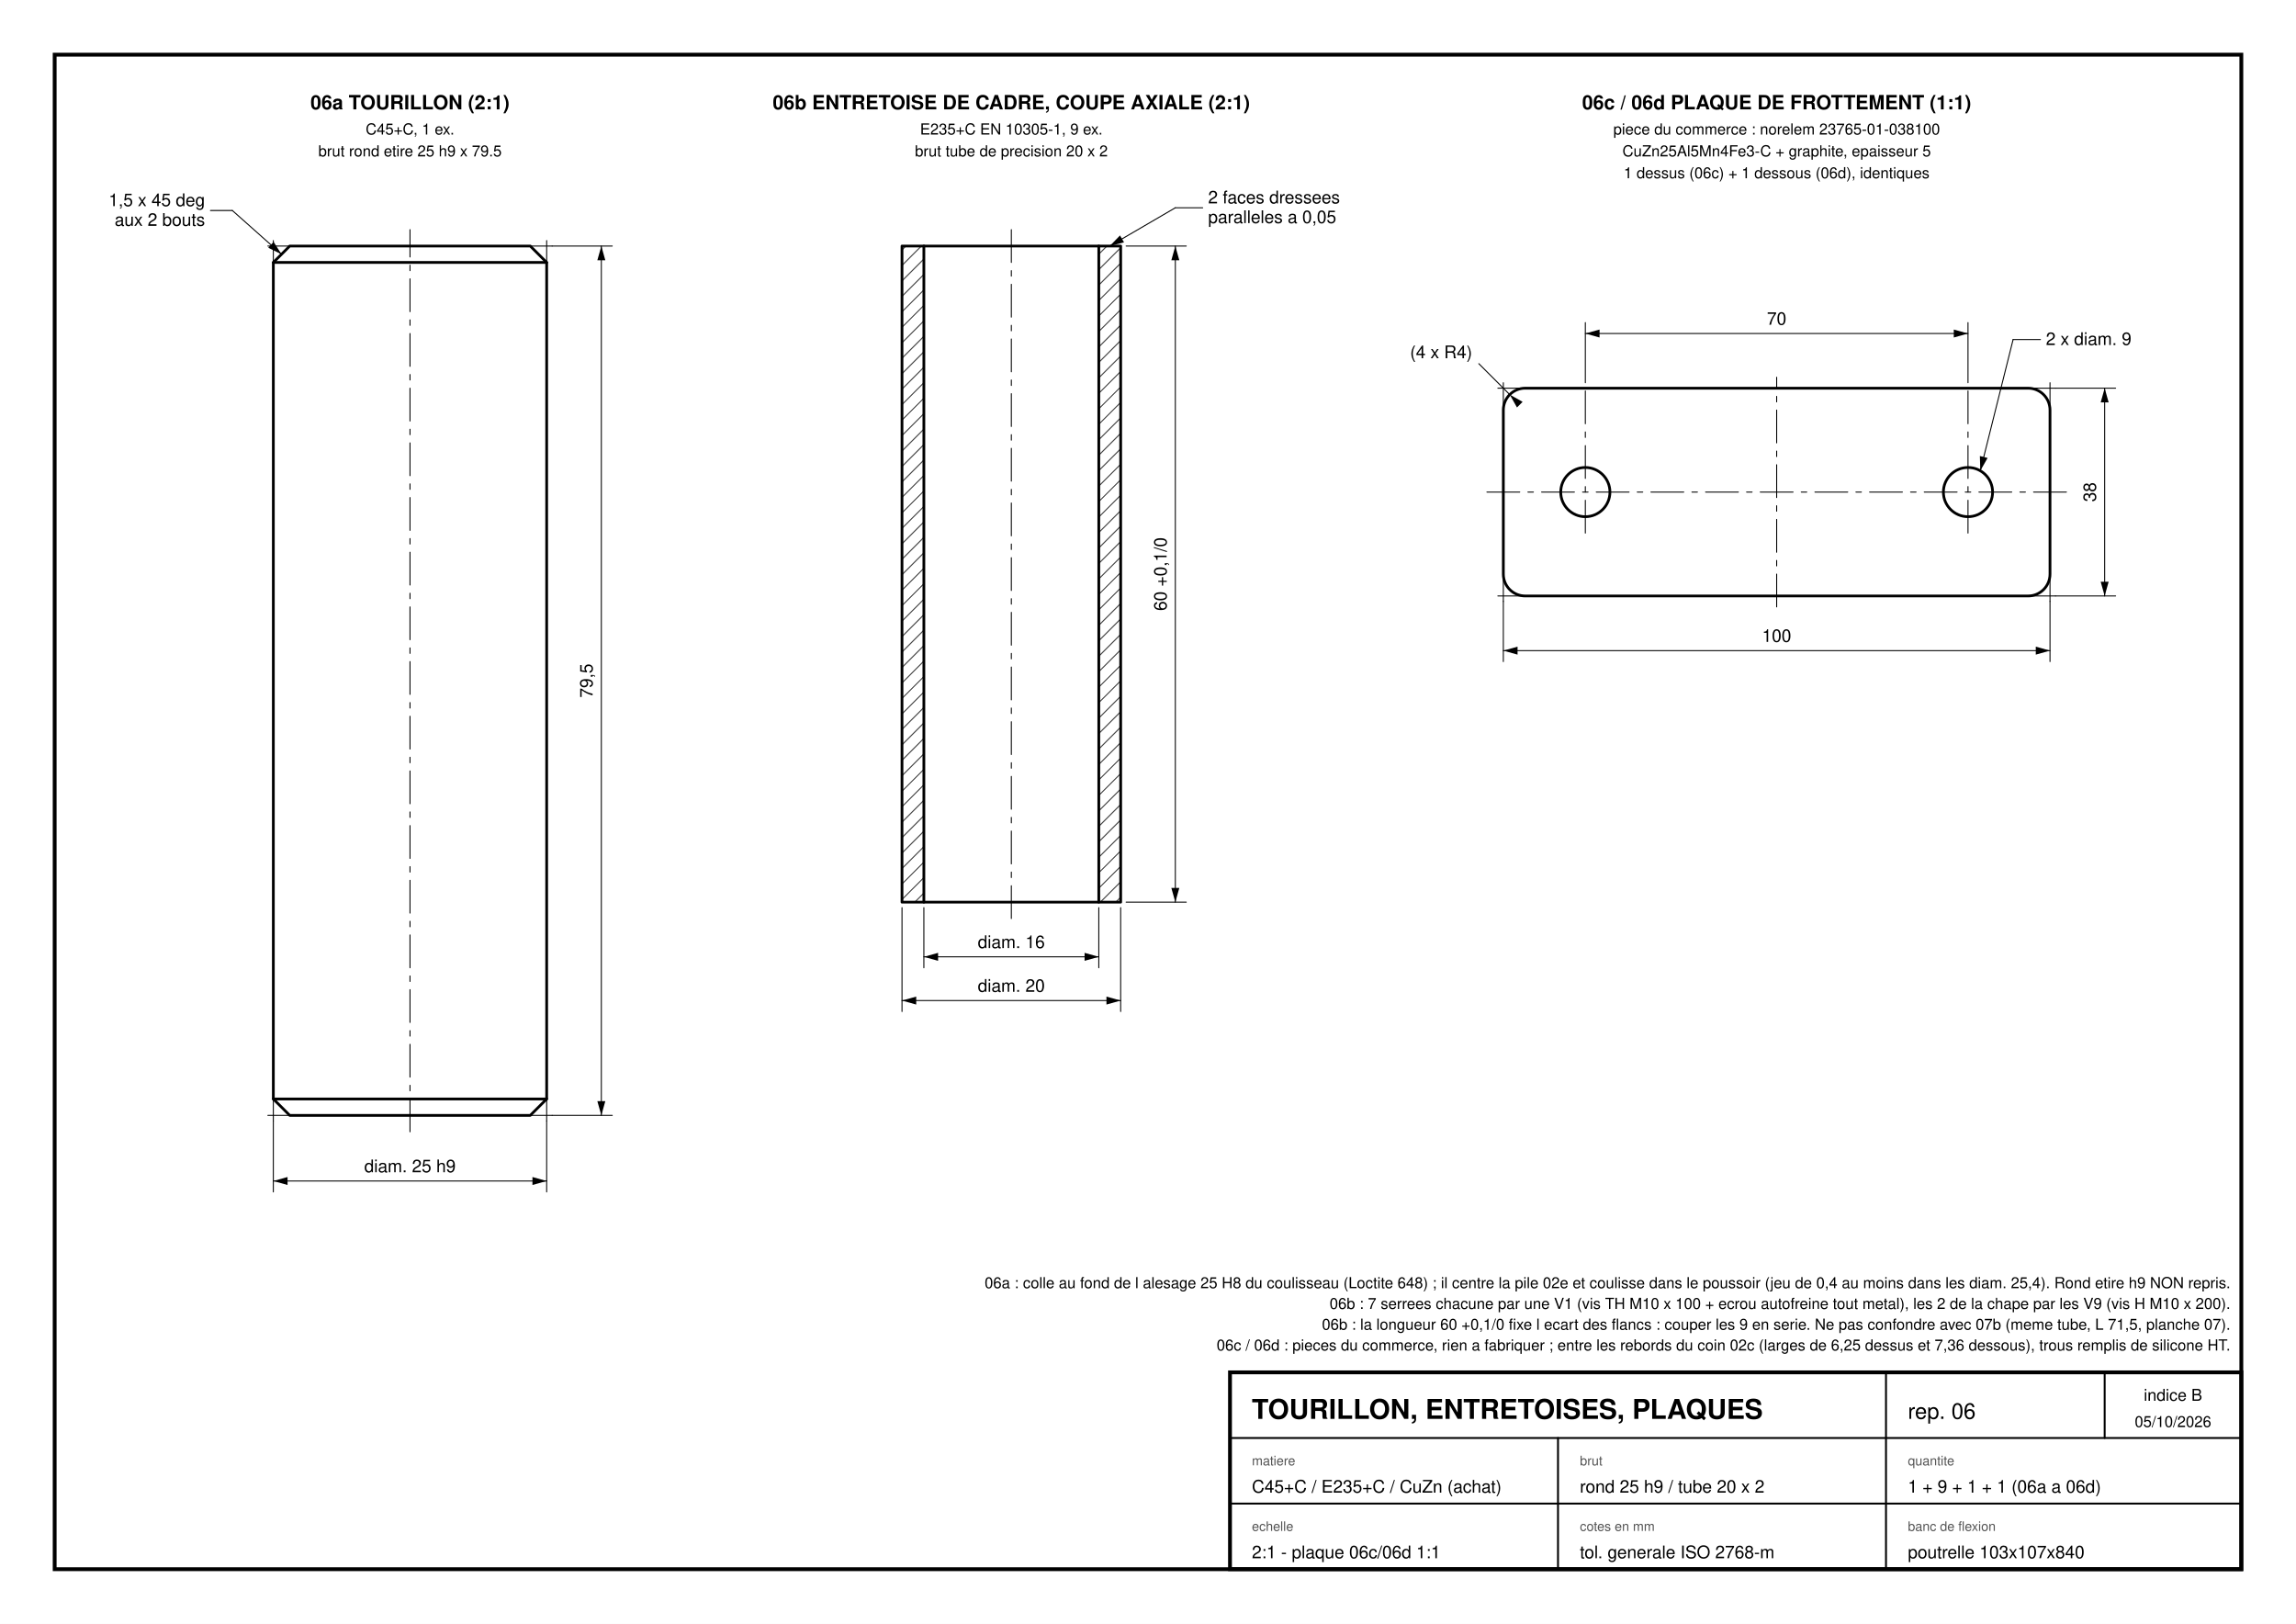
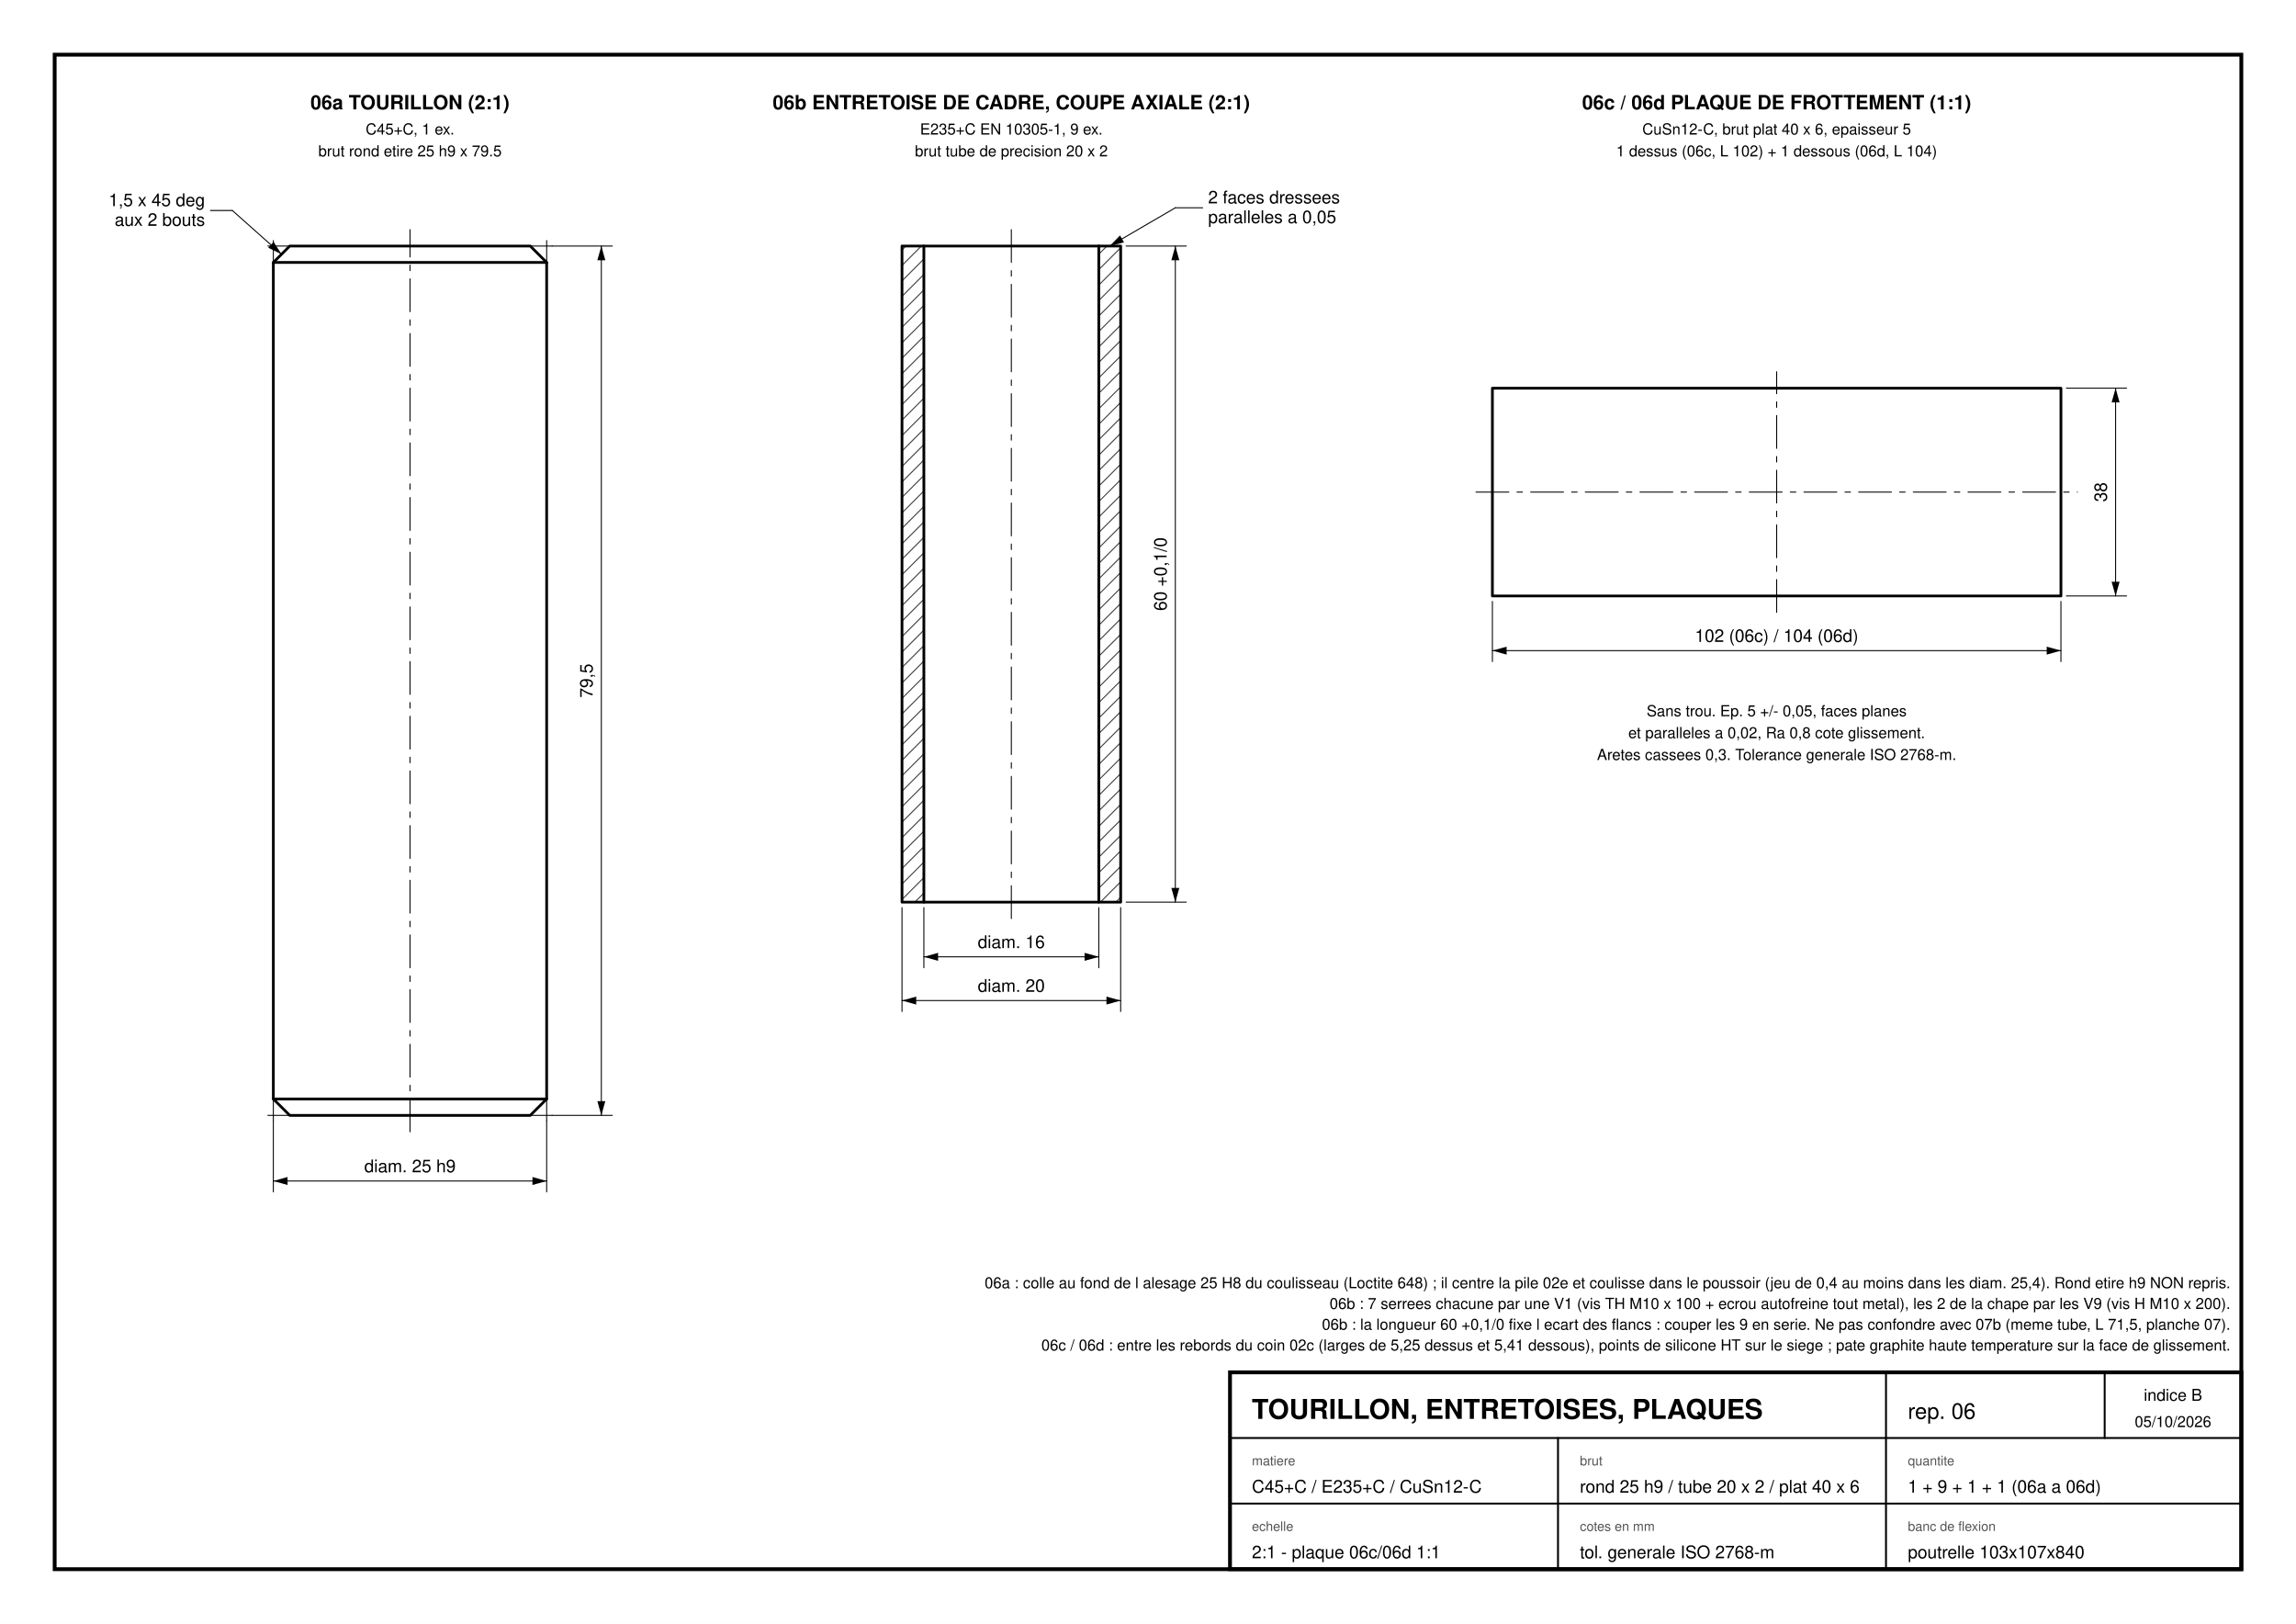
<svg xmlns="http://www.w3.org/2000/svg" width="420mm" height="297mm" viewBox="0 0 420 297">
  <rect width="420" height="297" fill="#fff" />
  <rect x="10.000" y="10.000" width="400.000" height="277.000" fill="none" stroke="#000" stroke-width="0.700" />
  <rect x="225.000" y="251.000" width="185.000" height="36.000" fill="none" stroke="#000" stroke-width="0.700" />
  <line x1="225.000" y1="263.000" x2="410.000" y2="263.000" stroke="#000" stroke-width="0.350" stroke-linecap="round" />
  <line x1="225.000" y1="275.000" x2="410.000" y2="275.000" stroke="#000" stroke-width="0.350" stroke-linecap="round" />
  <line x1="345.000" y1="251.000" x2="345.000" y2="263.000" stroke="#000" stroke-width="0.350" stroke-linecap="round" />
  <line x1="285.000" y1="263.000" x2="285.000" y2="287.000" stroke="#000" stroke-width="0.350" stroke-linecap="round" />
  <line x1="345.000" y1="263.000" x2="345.000" y2="287.000" stroke="#000" stroke-width="0.350" stroke-linecap="round" />
  <text x="229.000" y="259.500" font-family="Helvetica,Arial,sans-serif" font-size="5.00" fill="#000" text-anchor="start" font-weight="bold">TOURILLON, ENTRETOISES, PLAQUES</text>
  <line x1="385.000" y1="251.000" x2="385.000" y2="263.000" stroke="#000" stroke-width="0.350" stroke-linecap="round" />
  <text x="397.500" y="256.200" font-family="Helvetica,Arial,sans-serif" font-size="3.00" fill="#000" text-anchor="middle" font-weight="normal">indice B</text>
  <text x="397.500" y="261.000" font-family="Helvetica,Arial,sans-serif" font-size="2.80" fill="#000" text-anchor="middle" font-weight="normal">05/10/2026</text>
  <text x="349.000" y="259.500" font-family="Helvetica,Arial,sans-serif" font-size="4.00" fill="#000" text-anchor="start" font-weight="normal">rep. 06</text>
  <text x="229.000" y="268.000" font-family="Helvetica,Arial,sans-serif" font-size="2.40" fill="#555" text-anchor="start" font-weight="normal">matiere</text>
-   <text x="229.000" y="273.000" font-family="Helvetica,Arial,sans-serif" font-size="3.20" fill="#000" text-anchor="start" font-weight="normal">C45+C / E235+C / CuZn (achat)</text>
+   <text x="229.000" y="273.000" font-family="Helvetica,Arial,sans-serif" font-size="3.20" fill="#000" text-anchor="start" font-weight="normal">C45+C / E235+C / CuSn12-C</text>
  <text x="289.000" y="268.000" font-family="Helvetica,Arial,sans-serif" font-size="2.40" fill="#555" text-anchor="start" font-weight="normal">brut</text>
-   <text x="289.000" y="273.000" font-family="Helvetica,Arial,sans-serif" font-size="3.20" fill="#000" text-anchor="start" font-weight="normal">rond 25 h9 / tube 20 x 2</text>
+   <text x="289.000" y="273.000" font-family="Helvetica,Arial,sans-serif" font-size="3.20" fill="#000" text-anchor="start" font-weight="normal">rond 25 h9 / tube 20 x 2 / plat 40 x 6</text>
  <text x="349.000" y="268.000" font-family="Helvetica,Arial,sans-serif" font-size="2.40" fill="#555" text-anchor="start" font-weight="normal">quantite</text>
  <text x="349.000" y="273.000" font-family="Helvetica,Arial,sans-serif" font-size="3.20" fill="#000" text-anchor="start" font-weight="normal">1 + 9 + 1 + 1 (06a a 06d)</text>
  <text x="229.000" y="280.000" font-family="Helvetica,Arial,sans-serif" font-size="2.40" fill="#555" text-anchor="start" font-weight="normal">echelle</text>
  <text x="229.000" y="285.000" font-family="Helvetica,Arial,sans-serif" font-size="3.20" fill="#000" text-anchor="start" font-weight="normal">2:1 - plaque 06c/06d 1:1</text>
  <text x="289.000" y="280.000" font-family="Helvetica,Arial,sans-serif" font-size="2.40" fill="#555" text-anchor="start" font-weight="normal">cotes en mm</text>
  <text x="289.000" y="285.000" font-family="Helvetica,Arial,sans-serif" font-size="3.20" fill="#000" text-anchor="start" font-weight="normal">tol. generale ISO 2768-m</text>
  <text x="349.000" y="280.000" font-family="Helvetica,Arial,sans-serif" font-size="2.40" fill="#555" text-anchor="start" font-weight="normal">banc de flexion</text>
  <text x="349.000" y="285.000" font-family="Helvetica,Arial,sans-serif" font-size="3.20" fill="#000" text-anchor="start" font-weight="normal">poutrelle 103x107x840</text>
-   <text x="408.000" y="247.000" font-family="Helvetica,Arial,sans-serif" font-size="2.80" fill="#000" text-anchor="end" font-weight="normal">06c / 06d : pieces du commerce, rien a fabriquer ; entre les rebords du coin 02c (larges de 6,25 dessus et 7,36 dessous), trous remplis de silicone HT.</text>
+   <text x="408.000" y="247.000" font-family="Helvetica,Arial,sans-serif" font-size="2.80" fill="#000" text-anchor="end" font-weight="normal">06c / 06d : entre les rebords du coin 02c (larges de 5,25 dessus et 5,41 dessous), points de silicone HT sur le siege ; pate graphite haute temperature sur la face de glissement.</text>
  <text x="408.000" y="243.200" font-family="Helvetica,Arial,sans-serif" font-size="2.80" fill="#000" text-anchor="end" font-weight="normal">06b : la longueur 60 +0,1/0 fixe l ecart des flancs : couper les 9 en serie. Ne pas confondre avec 07b (meme tube, L 71,5, planche 07).</text>
  <text x="408.000" y="239.400" font-family="Helvetica,Arial,sans-serif" font-size="2.80" fill="#000" text-anchor="end" font-weight="normal">06b : 7 serrees chacune par une V1 (vis TH M10 x 100 + ecrou autofreine tout metal), les 2 de la chape par les V9 (vis H M10 x 200).</text>
  <text x="408.000" y="235.600" font-family="Helvetica,Arial,sans-serif" font-size="2.80" fill="#000" text-anchor="end" font-weight="normal">06a : colle au fond de l alesage 25 H8 du coulisseau (Loctite 648) ; il centre la pile 02e et coulisse dans le poussoir (jeu de 0,4 au moins dans les diam. 25,4). Rond etire h9 NON repris.</text>
  <text x="75.000" y="20.000" font-family="Helvetica,Arial,sans-serif" font-size="3.60" fill="#000" text-anchor="middle" font-weight="bold">06a  TOURILLON  (2:1)</text>
  <text x="75.000" y="24.600" font-family="Helvetica,Arial,sans-serif" font-size="2.80" fill="#000" text-anchor="middle" font-weight="normal">C45+C, 1 ex.</text>
  <text x="75.000" y="28.600" font-family="Helvetica,Arial,sans-serif" font-size="2.80" fill="#000" text-anchor="middle" font-weight="normal">brut rond etire 25 h9 x 79.5</text>
  <path d="M 53.000 204.000 L 97.000 204.000 L 100.000 201.000 L 100.000 48.000 L 97.000 45.000 L 53.000 45.000 L 50.000 48.000 L 50.000 201.000 L 53.000 204.000 Z" fill="none" stroke="#000" stroke-width="0.500" stroke-linecap="round" stroke-linejoin="round" />
  <line x1="50.000" y1="201.000" x2="100.000" y2="201.000" stroke="#000" stroke-width="0.500" stroke-linecap="round" />
  <line x1="50.000" y1="48.000" x2="100.000" y2="48.000" stroke="#000" stroke-width="0.500" stroke-linecap="round" />
  <line x1="75.000" y1="207.000" x2="75.000" y2="42.000" stroke="#000" stroke-width="0.180" stroke-linecap="round" stroke-dasharray="6 1.5 1 1.5" />
  <line x1="50.000" y1="201.000" x2="50.000" y2="205.000" stroke="#000" stroke-width="0.180" stroke-linecap="round" />
  <line x1="53.000" y1="204.000" x2="49.000" y2="204.000" stroke="#000" stroke-width="0.180" stroke-linecap="round" />
  <line x1="50.000" y1="48.000" x2="50.000" y2="44.000" stroke="#000" stroke-width="0.180" stroke-linecap="round" />
  <line x1="53.000" y1="45.000" x2="49.000" y2="45.000" stroke="#000" stroke-width="0.180" stroke-linecap="round" />
  <line x1="100.000" y1="201.000" x2="100.000" y2="205.000" stroke="#000" stroke-width="0.180" stroke-linecap="round" />
  <line x1="97.000" y1="204.000" x2="101.000" y2="204.000" stroke="#000" stroke-width="0.180" stroke-linecap="round" />
  <line x1="100.000" y1="48.000" x2="100.000" y2="44.000" stroke="#000" stroke-width="0.180" stroke-linecap="round" />
  <line x1="97.000" y1="45.000" x2="101.000" y2="45.000" stroke="#000" stroke-width="0.180" stroke-linecap="round" />
  <line x1="101.000" y1="204.000" x2="112.000" y2="204.000" stroke="#000" stroke-width="0.180" stroke-linecap="round" />
  <line x1="101.000" y1="45.000" x2="112.000" y2="45.000" stroke="#000" stroke-width="0.180" stroke-linecap="round" />
  <line x1="110.000" y1="204.000" x2="110.000" y2="45.000" stroke="#000" stroke-width="0.180" stroke-linecap="round" />
  <path d="M 110.000 204.000 L 110.728 201.400 L 109.272 201.400 Z" fill="#000" />
  <path d="M 110.000 45.000 L 109.272 47.600 L 110.728 47.600 Z" fill="#000" />
  <text x="108.400" y="124.500" font-family="Helvetica,Arial,sans-serif" font-size="3.20" fill="#000" text-anchor="middle" font-weight="normal" transform="rotate(-90.00 108.400 124.500)">79,5</text>
  <line x1="50.000" y1="205.000" x2="50.000" y2="218.000" stroke="#000" stroke-width="0.180" stroke-linecap="round" />
  <line x1="100.000" y1="205.000" x2="100.000" y2="218.000" stroke="#000" stroke-width="0.180" stroke-linecap="round" />
  <line x1="50.000" y1="216.000" x2="100.000" y2="216.000" stroke="#000" stroke-width="0.180" stroke-linecap="round" />
  <path d="M 50.000 216.000 L 52.600 216.728 L 52.600 215.272 Z" fill="#000" />
  <path d="M 100.000 216.000 L 97.400 215.272 L 97.400 216.728 Z" fill="#000" />
  <text x="75.000" y="214.400" font-family="Helvetica,Arial,sans-serif" font-size="3.20" fill="#000" text-anchor="middle" font-weight="normal">diam. 25 h9</text>
  <line x1="51.500" y1="46.500" x2="42.500" y2="38.500" stroke="#000" stroke-width="0.180" stroke-linecap="round" />
  <path d="M 51.500 46.500 L 50.040 44.229 L 49.073 45.317 Z" fill="#000" />
  <line x1="42.500" y1="38.500" x2="38.500" y2="38.500" stroke="#000" stroke-width="0.180" stroke-linecap="round" />
  <text x="37.500" y="37.700" font-family="Helvetica,Arial,sans-serif" font-size="3.20" fill="#000" text-anchor="end" font-weight="normal">1,5 x 45 deg</text>
  <text x="37.500" y="41.300" font-family="Helvetica,Arial,sans-serif" font-size="3.20" fill="#000" text-anchor="end" font-weight="normal">aux 2 bouts</text>
  <text x="185.000" y="20.000" font-family="Helvetica,Arial,sans-serif" font-size="3.60" fill="#000" text-anchor="middle" font-weight="bold">06b  ENTRETOISE DE CADRE, COUPE AXIALE  (2:1)</text>
  <text x="185.000" y="24.600" font-family="Helvetica,Arial,sans-serif" font-size="2.80" fill="#000" text-anchor="middle" font-weight="normal">E235+C EN 10305-1, 9 ex.</text>
  <text x="185.000" y="28.600" font-family="Helvetica,Arial,sans-serif" font-size="2.80" fill="#000" text-anchor="middle" font-weight="normal">brut tube de precision 20 x 2</text>
  <defs>
    <pattern id="p06_h" patternUnits="userSpaceOnUse" width="2.000" height="2.000" patternTransform="rotate(45.00)">
      <line x1="1.000" y1="0" x2="1.000" y2="2.000" stroke="#000" stroke-width="0.130" />
    </pattern>
  </defs>
  <path d="M 169.000 165.000 L 165.000 165.000 L 165.000 45.000 L 169.000 45.000 L 169.000 165.000 Z" fill="#fff" fill-rule="evenodd" stroke="none" />
  <path d="M 169.000 165.000 L 165.000 165.000 L 165.000 45.000 L 169.000 45.000 L 169.000 165.000 Z" fill="url(#p06_h)" fill-rule="evenodd" stroke="none" />
  <path d="M 169.000 165.000 L 165.000 165.000 L 165.000 45.000 L 169.000 45.000 L 169.000 165.000 Z" fill="none" stroke="#000" stroke-width="0.500" stroke-linecap="round" stroke-linejoin="round" />
  <path d="M 201.000 165.000 L 205.000 165.000 L 205.000 45.000 L 201.000 45.000 L 201.000 165.000 Z" fill="#fff" fill-rule="evenodd" stroke="none" />
  <path d="M 201.000 165.000 L 205.000 165.000 L 205.000 45.000 L 201.000 45.000 L 201.000 165.000 Z" fill="url(#p06_h)" fill-rule="evenodd" stroke="none" />
  <path d="M 201.000 165.000 L 205.000 165.000 L 205.000 45.000 L 201.000 45.000 L 201.000 165.000 Z" fill="none" stroke="#000" stroke-width="0.500" stroke-linecap="round" stroke-linejoin="round" />
  <line x1="169.000" y1="165.000" x2="201.000" y2="165.000" stroke="#000" stroke-width="0.500" stroke-linecap="round" />
  <line x1="169.000" y1="45.000" x2="201.000" y2="45.000" stroke="#000" stroke-width="0.500" stroke-linecap="round" />
  <line x1="185.000" y1="168.000" x2="185.000" y2="42.000" stroke="#000" stroke-width="0.180" stroke-linecap="round" stroke-dasharray="6 1.5 1 1.5" />
  <line x1="206.000" y1="165.000" x2="217.000" y2="165.000" stroke="#000" stroke-width="0.180" stroke-linecap="round" />
  <line x1="206.000" y1="45.000" x2="217.000" y2="45.000" stroke="#000" stroke-width="0.180" stroke-linecap="round" />
  <line x1="215.000" y1="165.000" x2="215.000" y2="45.000" stroke="#000" stroke-width="0.180" stroke-linecap="round" />
  <path d="M 215.000 165.000 L 215.728 162.400 L 214.272 162.400 Z" fill="#000" />
  <path d="M 215.000 45.000 L 214.272 47.600 L 215.728 47.600 Z" fill="#000" />
  <text x="213.400" y="105.000" font-family="Helvetica,Arial,sans-serif" font-size="3.20" fill="#000" text-anchor="middle" font-weight="normal" transform="rotate(-90.00 213.400 105.000)">60 +0,1/0</text>
  <line x1="169.000" y1="166.000" x2="169.000" y2="177.000" stroke="#000" stroke-width="0.180" stroke-linecap="round" />
  <line x1="201.000" y1="166.000" x2="201.000" y2="177.000" stroke="#000" stroke-width="0.180" stroke-linecap="round" />
  <line x1="169.000" y1="175.000" x2="201.000" y2="175.000" stroke="#000" stroke-width="0.180" stroke-linecap="round" />
  <path d="M 169.000 175.000 L 171.600 175.728 L 171.600 174.272 Z" fill="#000" />
  <path d="M 201.000 175.000 L 198.400 174.272 L 198.400 175.728 Z" fill="#000" />
  <text x="185.000" y="173.400" font-family="Helvetica,Arial,sans-serif" font-size="3.20" fill="#000" text-anchor="middle" font-weight="normal">diam. 16</text>
  <line x1="165.000" y1="166.000" x2="165.000" y2="185.000" stroke="#000" stroke-width="0.180" stroke-linecap="round" />
  <line x1="205.000" y1="166.000" x2="205.000" y2="185.000" stroke="#000" stroke-width="0.180" stroke-linecap="round" />
  <line x1="165.000" y1="183.000" x2="205.000" y2="183.000" stroke="#000" stroke-width="0.180" stroke-linecap="round" />
  <path d="M 165.000 183.000 L 167.600 183.728 L 167.600 182.272 Z" fill="#000" />
  <path d="M 205.000 183.000 L 202.400 182.272 L 202.400 183.728 Z" fill="#000" />
  <text x="185.000" y="181.400" font-family="Helvetica,Arial,sans-serif" font-size="3.20" fill="#000" text-anchor="middle" font-weight="normal">diam. 20</text>
  <line x1="203.000" y1="45.000" x2="215.000" y2="38.000" stroke="#000" stroke-width="0.180" stroke-linecap="round" />
  <path d="M 203.000 45.000 L 205.613 44.319 L 204.879 43.061 Z" fill="#000" />
  <line x1="215.000" y1="38.000" x2="220.000" y2="38.000" stroke="#000" stroke-width="0.180" stroke-linecap="round" />
  <text x="221.000" y="37.200" font-family="Helvetica,Arial,sans-serif" font-size="3.20" fill="#000" text-anchor="start" font-weight="normal">2 faces dressees</text>
  <text x="221.000" y="40.800" font-family="Helvetica,Arial,sans-serif" font-size="3.20" fill="#000" text-anchor="start" font-weight="normal">paralleles a 0,05</text>
  <text x="325.000" y="20.000" font-family="Helvetica,Arial,sans-serif" font-size="3.60" fill="#000" text-anchor="middle" font-weight="bold">06c / 06d  PLAQUE DE FROTTEMENT  (1:1)</text>
-   <text x="325.000" y="24.600" font-family="Helvetica,Arial,sans-serif" font-size="2.80" fill="#000" text-anchor="middle" font-weight="normal">piece du commerce : norelem 23765-01-038100</text>
-   <text x="325.000" y="28.600" font-family="Helvetica,Arial,sans-serif" font-size="2.80" fill="#000" text-anchor="middle" font-weight="normal">CuZn25Al5Mn4Fe3-C + graphite, epaisseur 5</text>
-   <text x="325.000" y="32.600" font-family="Helvetica,Arial,sans-serif" font-size="2.80" fill="#000" text-anchor="middle" font-weight="normal">1 dessus (06c) + 1 dessous (06d), identiques</text>
-   <path d="M 371.000 109.000 L 279.000 109.000 A 4.000 4.000 0 0 1 275.000 105.000 L 275.000 75.000 A 4.000 4.000 0 0 1 279.000 71.000 L 371.000 71.000 A 4.000 4.000 0 0 1 375.000 75.000 L 375.000 105.000 A 4.000 4.000 0 0 1 371.000 109.000 Z" fill="none" stroke="#000" stroke-width="0.500" stroke-linecap="round" stroke-linejoin="round" />
-   <path d="M 290.000 85.500 A 4.500 4.500 0 0 1 290.000 94.500 A 4.500 4.500 0 0 1 290.000 85.500 Z" fill="none" stroke="#000" stroke-width="0.500" stroke-linecap="round" stroke-linejoin="round" />
-   <path d="M 360.000 85.500 A 4.500 4.500 0 0 1 360.000 94.500 A 4.500 4.500 0 0 1 360.000 85.500 Z" fill="none" stroke="#000" stroke-width="0.500" stroke-linecap="round" stroke-linejoin="round" />
-   <line x1="272.000" y1="90.000" x2="378.000" y2="90.000" stroke="#000" stroke-width="0.180" stroke-linecap="round" stroke-dasharray="6 1.5 1 1.5" />
-   <line x1="325.000" y1="111.000" x2="325.000" y2="69.000" stroke="#000" stroke-width="0.180" stroke-linecap="round" stroke-dasharray="6 1.5 1 1.5" />
-   <line x1="290.000" y1="97.500" x2="290.000" y2="71.000" stroke="#000" stroke-width="0.180" stroke-linecap="round" stroke-dasharray="6 1.5 1 1.5" />
-   <line x1="360.000" y1="97.500" x2="360.000" y2="71.000" stroke="#000" stroke-width="0.180" stroke-linecap="round" stroke-dasharray="6 1.5 1 1.5" />
-   <line x1="290.000" y1="70.000" x2="290.000" y2="59.000" stroke="#000" stroke-width="0.180" stroke-linecap="round" />
-   <line x1="360.000" y1="70.000" x2="360.000" y2="59.000" stroke="#000" stroke-width="0.180" stroke-linecap="round" />
-   <line x1="290.000" y1="61.000" x2="360.000" y2="61.000" stroke="#000" stroke-width="0.180" stroke-linecap="round" />
-   <path d="M 290.000 61.000 L 292.600 61.728 L 292.600 60.272 Z" fill="#000" />
-   <path d="M 360.000 61.000 L 357.400 60.272 L 357.400 61.728 Z" fill="#000" />
-   <text x="325.000" y="59.400" font-family="Helvetica,Arial,sans-serif" font-size="3.20" fill="#000" text-anchor="middle" font-weight="normal">70</text>
-   <line x1="275.000" y1="105.000" x2="275.000" y2="110.000" stroke="#000" stroke-width="0.180" stroke-linecap="round" />
-   <line x1="279.000" y1="109.000" x2="274.000" y2="109.000" stroke="#000" stroke-width="0.180" stroke-linecap="round" />
-   <line x1="275.000" y1="75.000" x2="275.000" y2="70.000" stroke="#000" stroke-width="0.180" stroke-linecap="round" />
-   <line x1="279.000" y1="71.000" x2="274.000" y2="71.000" stroke="#000" stroke-width="0.180" stroke-linecap="round" />
-   <line x1="375.000" y1="105.000" x2="375.000" y2="110.000" stroke="#000" stroke-width="0.180" stroke-linecap="round" />
-   <line x1="371.000" y1="109.000" x2="376.000" y2="109.000" stroke="#000" stroke-width="0.180" stroke-linecap="round" />
-   <line x1="375.000" y1="75.000" x2="375.000" y2="70.000" stroke="#000" stroke-width="0.180" stroke-linecap="round" />
-   <line x1="371.000" y1="71.000" x2="376.000" y2="71.000" stroke="#000" stroke-width="0.180" stroke-linecap="round" />
-   <line x1="275.000" y1="110.000" x2="275.000" y2="121.000" stroke="#000" stroke-width="0.180" stroke-linecap="round" />
-   <line x1="375.000" y1="110.000" x2="375.000" y2="121.000" stroke="#000" stroke-width="0.180" stroke-linecap="round" />
-   <line x1="275.000" y1="119.000" x2="375.000" y2="119.000" stroke="#000" stroke-width="0.180" stroke-linecap="round" />
-   <path d="M 275.000 119.000 L 277.600 119.728 L 277.600 118.272 Z" fill="#000" />
-   <path d="M 375.000 119.000 L 372.400 118.272 L 372.400 119.728 Z" fill="#000" />
-   <text x="325.000" y="117.400" font-family="Helvetica,Arial,sans-serif" font-size="3.20" fill="#000" text-anchor="middle" font-weight="normal">100</text>
-   <line x1="376.000" y1="109.000" x2="387.000" y2="109.000" stroke="#000" stroke-width="0.180" stroke-linecap="round" />
-   <line x1="376.000" y1="71.000" x2="387.000" y2="71.000" stroke="#000" stroke-width="0.180" stroke-linecap="round" />
-   <line x1="385.000" y1="109.000" x2="385.000" y2="71.000" stroke="#000" stroke-width="0.180" stroke-linecap="round" />
-   <path d="M 385.000 109.000 L 385.728 106.400 L 384.272 106.400 Z" fill="#000" />
-   <path d="M 385.000 71.000 L 384.272 73.600 L 385.728 73.600 Z" fill="#000" />
-   <text x="383.400" y="90.000" font-family="Helvetica,Arial,sans-serif" font-size="3.20" fill="#000" text-anchor="middle" font-weight="normal" transform="rotate(-90.00 383.400 90.000)">38</text>
-   <line x1="362.250" y1="86.103" x2="368.250" y2="62.103" stroke="#000" stroke-width="0.180" stroke-linecap="round" />
-   <path d="M 362.250 86.103 L 363.587 83.757 L 362.174 83.404 Z" fill="#000" />
-   <line x1="368.250" y1="62.103" x2="373.250" y2="62.103" stroke="#000" stroke-width="0.180" stroke-linecap="round" />
-   <text x="374.250" y="63.103" font-family="Helvetica,Arial,sans-serif" font-size="3.20" fill="#000" text-anchor="start" font-weight="normal">2 x diam. 9</text>
-   <line x1="276.172" y1="72.172" x2="270.515" y2="66.515" stroke="#000" stroke-width="0.180" stroke-linecap="round" />
-   <path d="M 276.172 72.172 L 277.495 74.525 L 278.525 73.495 Z" fill="#000" />
-   <text x="269.315" y="65.515" font-family="Helvetica,Arial,sans-serif" font-size="3.20" fill="#000" text-anchor="end" font-weight="normal">(4 x R4)</text>
+   <text x="325.000" y="24.600" font-family="Helvetica,Arial,sans-serif" font-size="2.80" fill="#000" text-anchor="middle" font-weight="normal">CuSn12-C, brut plat 40 x 6, epaisseur 5</text>
+   <text x="325.000" y="28.600" font-family="Helvetica,Arial,sans-serif" font-size="2.80" fill="#000" text-anchor="middle" font-weight="normal">1 dessus (06c, L 102) + 1 dessous (06d, L 104)</text>
+   <path d="M 273.000 109.000 L 377.000 109.000 L 377.000 71.000 L 273.000 71.000 L 273.000 109.000 Z" fill="none" stroke="#000" stroke-width="0.500" stroke-linecap="round" stroke-linejoin="round" />
+   <line x1="270.000" y1="90.000" x2="380.000" y2="90.000" stroke="#000" stroke-width="0.180" stroke-linecap="round" stroke-dasharray="6 1.5 1 1.5" />
+   <line x1="325.000" y1="112.000" x2="325.000" y2="68.000" stroke="#000" stroke-width="0.180" stroke-linecap="round" stroke-dasharray="6 1.5 1 1.5" />
+   <line x1="273.000" y1="110.000" x2="273.000" y2="121.000" stroke="#000" stroke-width="0.180" stroke-linecap="round" />
+   <line x1="377.000" y1="110.000" x2="377.000" y2="121.000" stroke="#000" stroke-width="0.180" stroke-linecap="round" />
+   <line x1="273.000" y1="119.000" x2="377.000" y2="119.000" stroke="#000" stroke-width="0.180" stroke-linecap="round" />
+   <path d="M 273.000 119.000 L 275.600 119.728 L 275.600 118.272 Z" fill="#000" />
+   <path d="M 377.000 119.000 L 374.400 118.272 L 374.400 119.728 Z" fill="#000" />
+   <text x="325.000" y="117.400" font-family="Helvetica,Arial,sans-serif" font-size="3.20" fill="#000" text-anchor="middle" font-weight="normal">102 (06c) / 104 (06d)</text>
+   <line x1="378.000" y1="109.000" x2="389.000" y2="109.000" stroke="#000" stroke-width="0.180" stroke-linecap="round" />
+   <line x1="378.000" y1="71.000" x2="389.000" y2="71.000" stroke="#000" stroke-width="0.180" stroke-linecap="round" />
+   <line x1="387.000" y1="109.000" x2="387.000" y2="71.000" stroke="#000" stroke-width="0.180" stroke-linecap="round" />
+   <path d="M 387.000 109.000 L 387.728 106.400 L 386.272 106.400 Z" fill="#000" />
+   <path d="M 387.000 71.000 L 386.272 73.600 L 387.728 73.600 Z" fill="#000" />
+   <text x="385.400" y="90.000" font-family="Helvetica,Arial,sans-serif" font-size="3.20" fill="#000" text-anchor="middle" font-weight="normal" transform="rotate(-90.00 385.400 90.000)">38</text>
+   <text x="325.000" y="131.000" font-family="Helvetica,Arial,sans-serif" font-size="2.80" fill="#000" text-anchor="middle" font-weight="normal">Sans trou. Ep. 5 +/- 0,05, faces planes</text>
+   <text x="325.000" y="135.000" font-family="Helvetica,Arial,sans-serif" font-size="2.80" fill="#000" text-anchor="middle" font-weight="normal">et paralleles a 0,02, Ra 0,8 cote glissement.</text>
+   <text x="325.000" y="139.000" font-family="Helvetica,Arial,sans-serif" font-size="2.80" fill="#000" text-anchor="middle" font-weight="normal">Aretes cassees 0,3. Tolerance generale ISO 2768-m.</text>
</svg>
